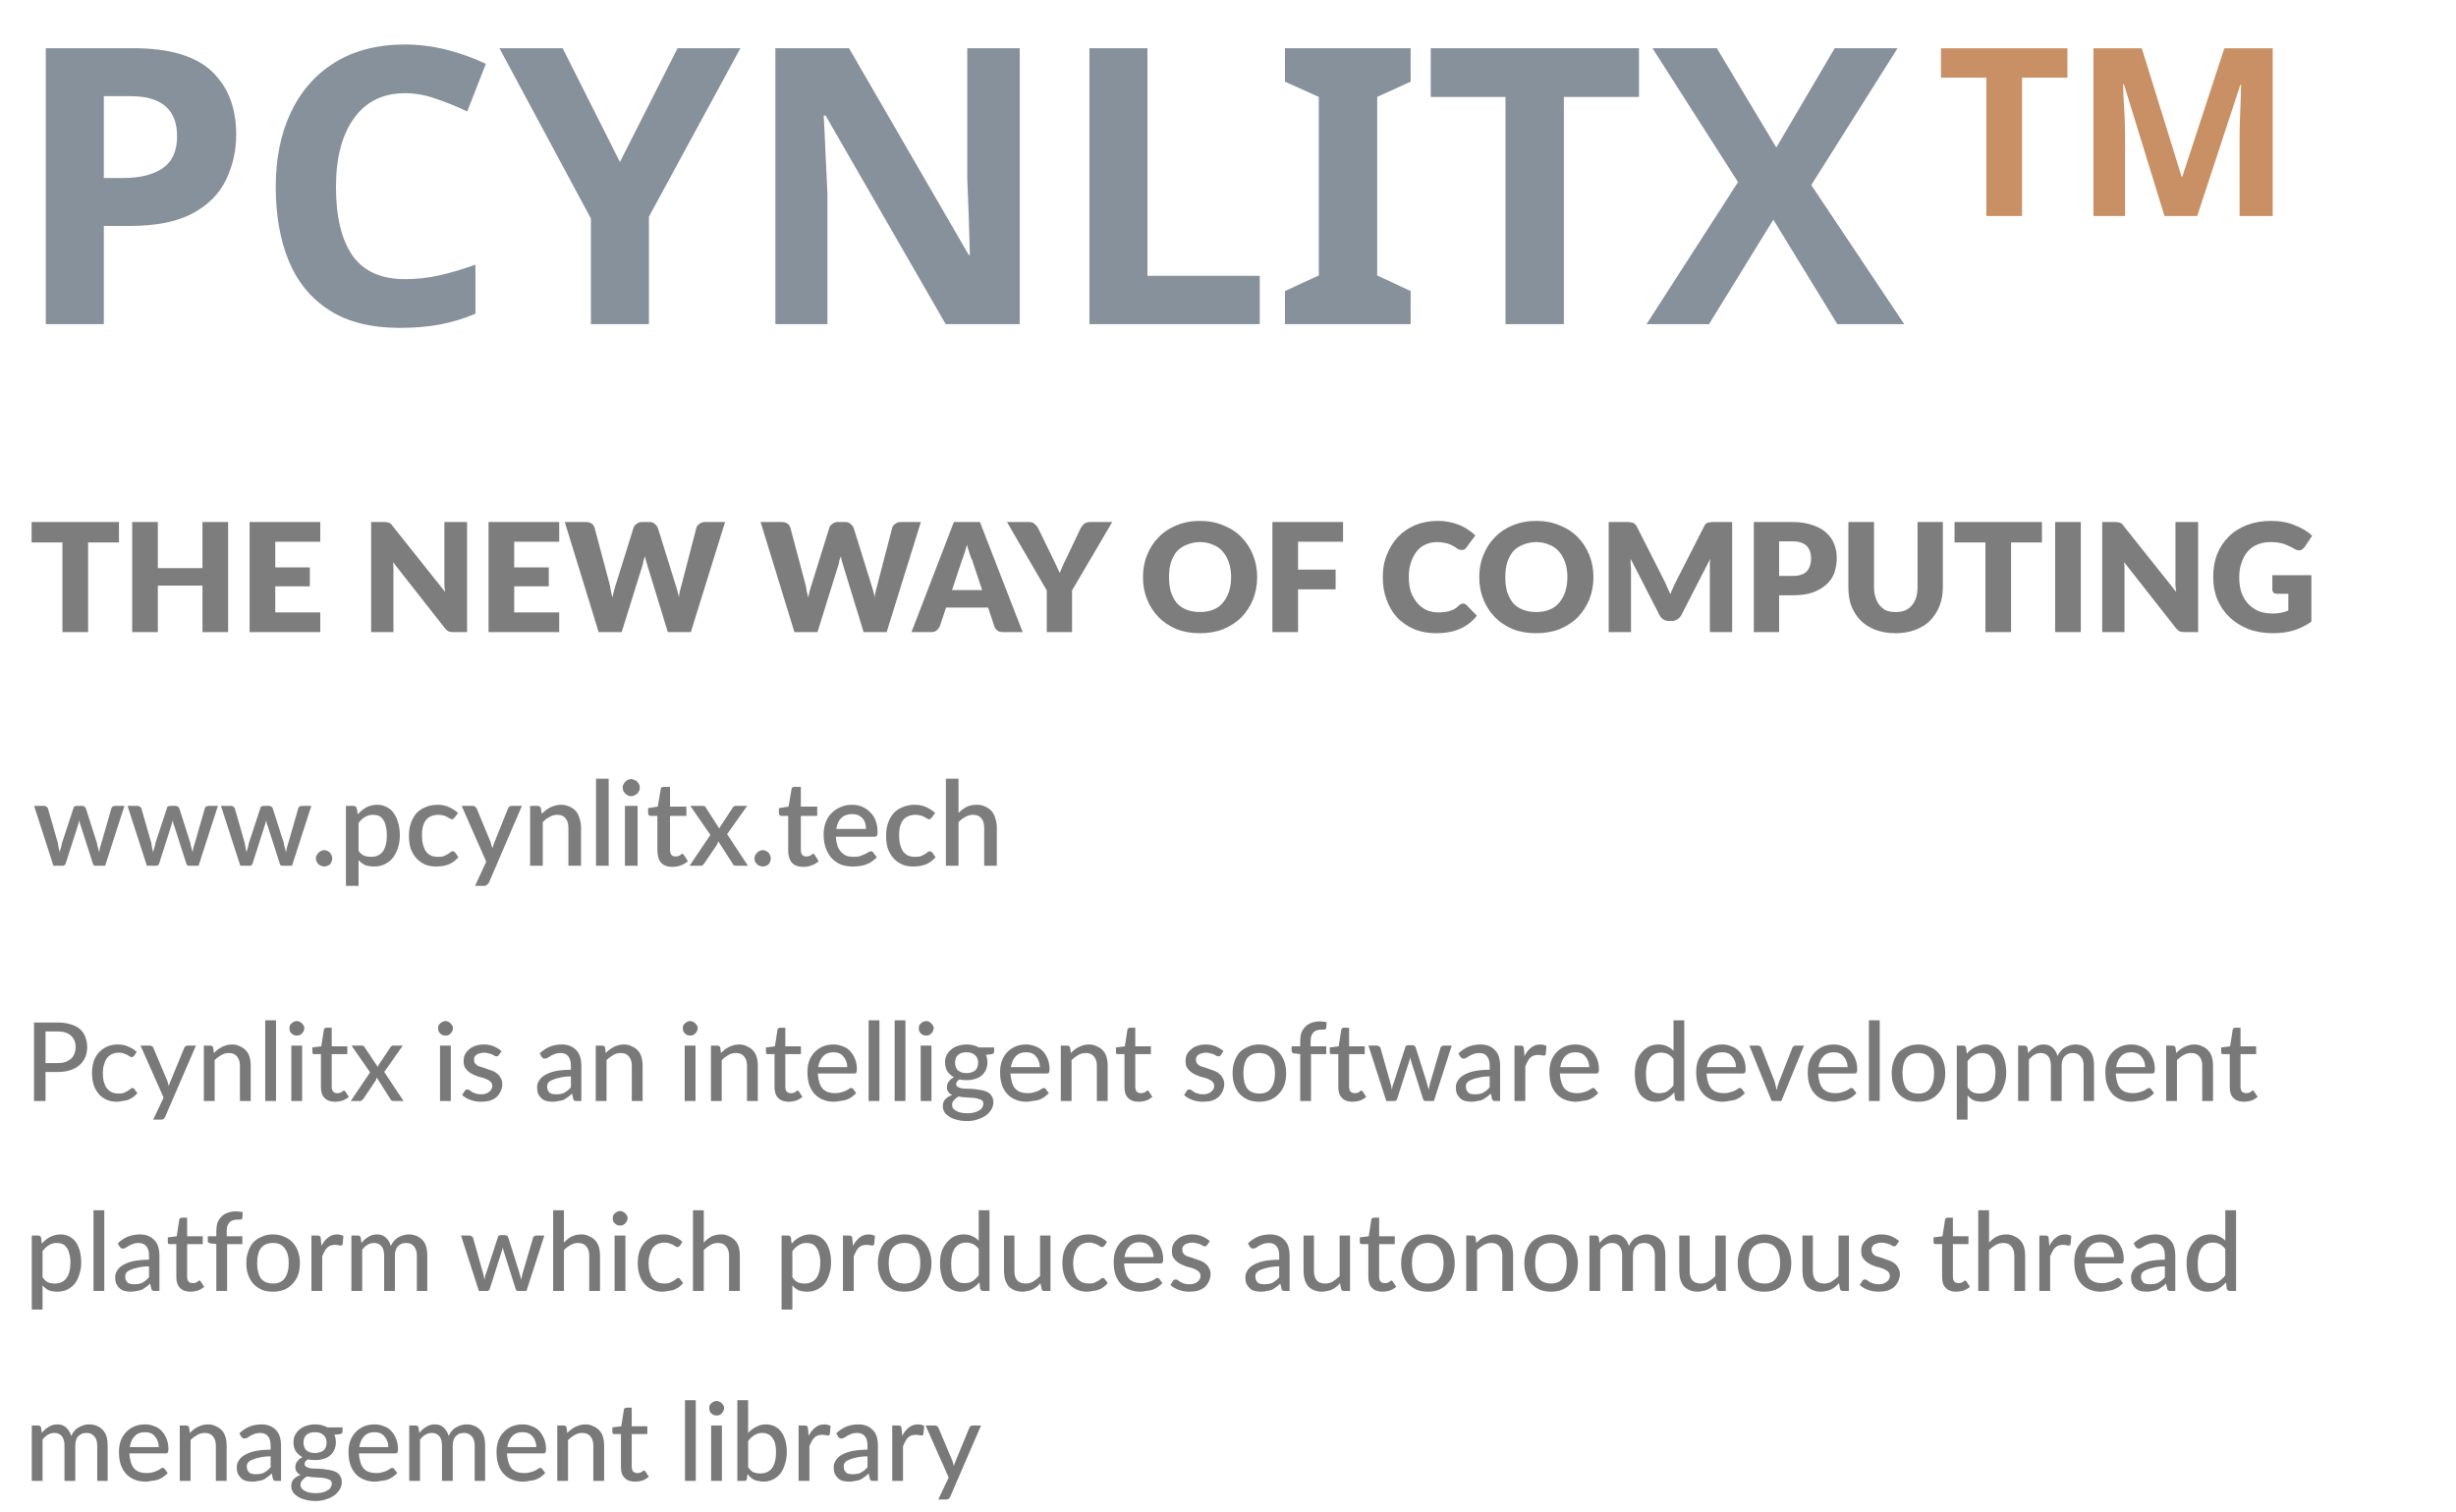
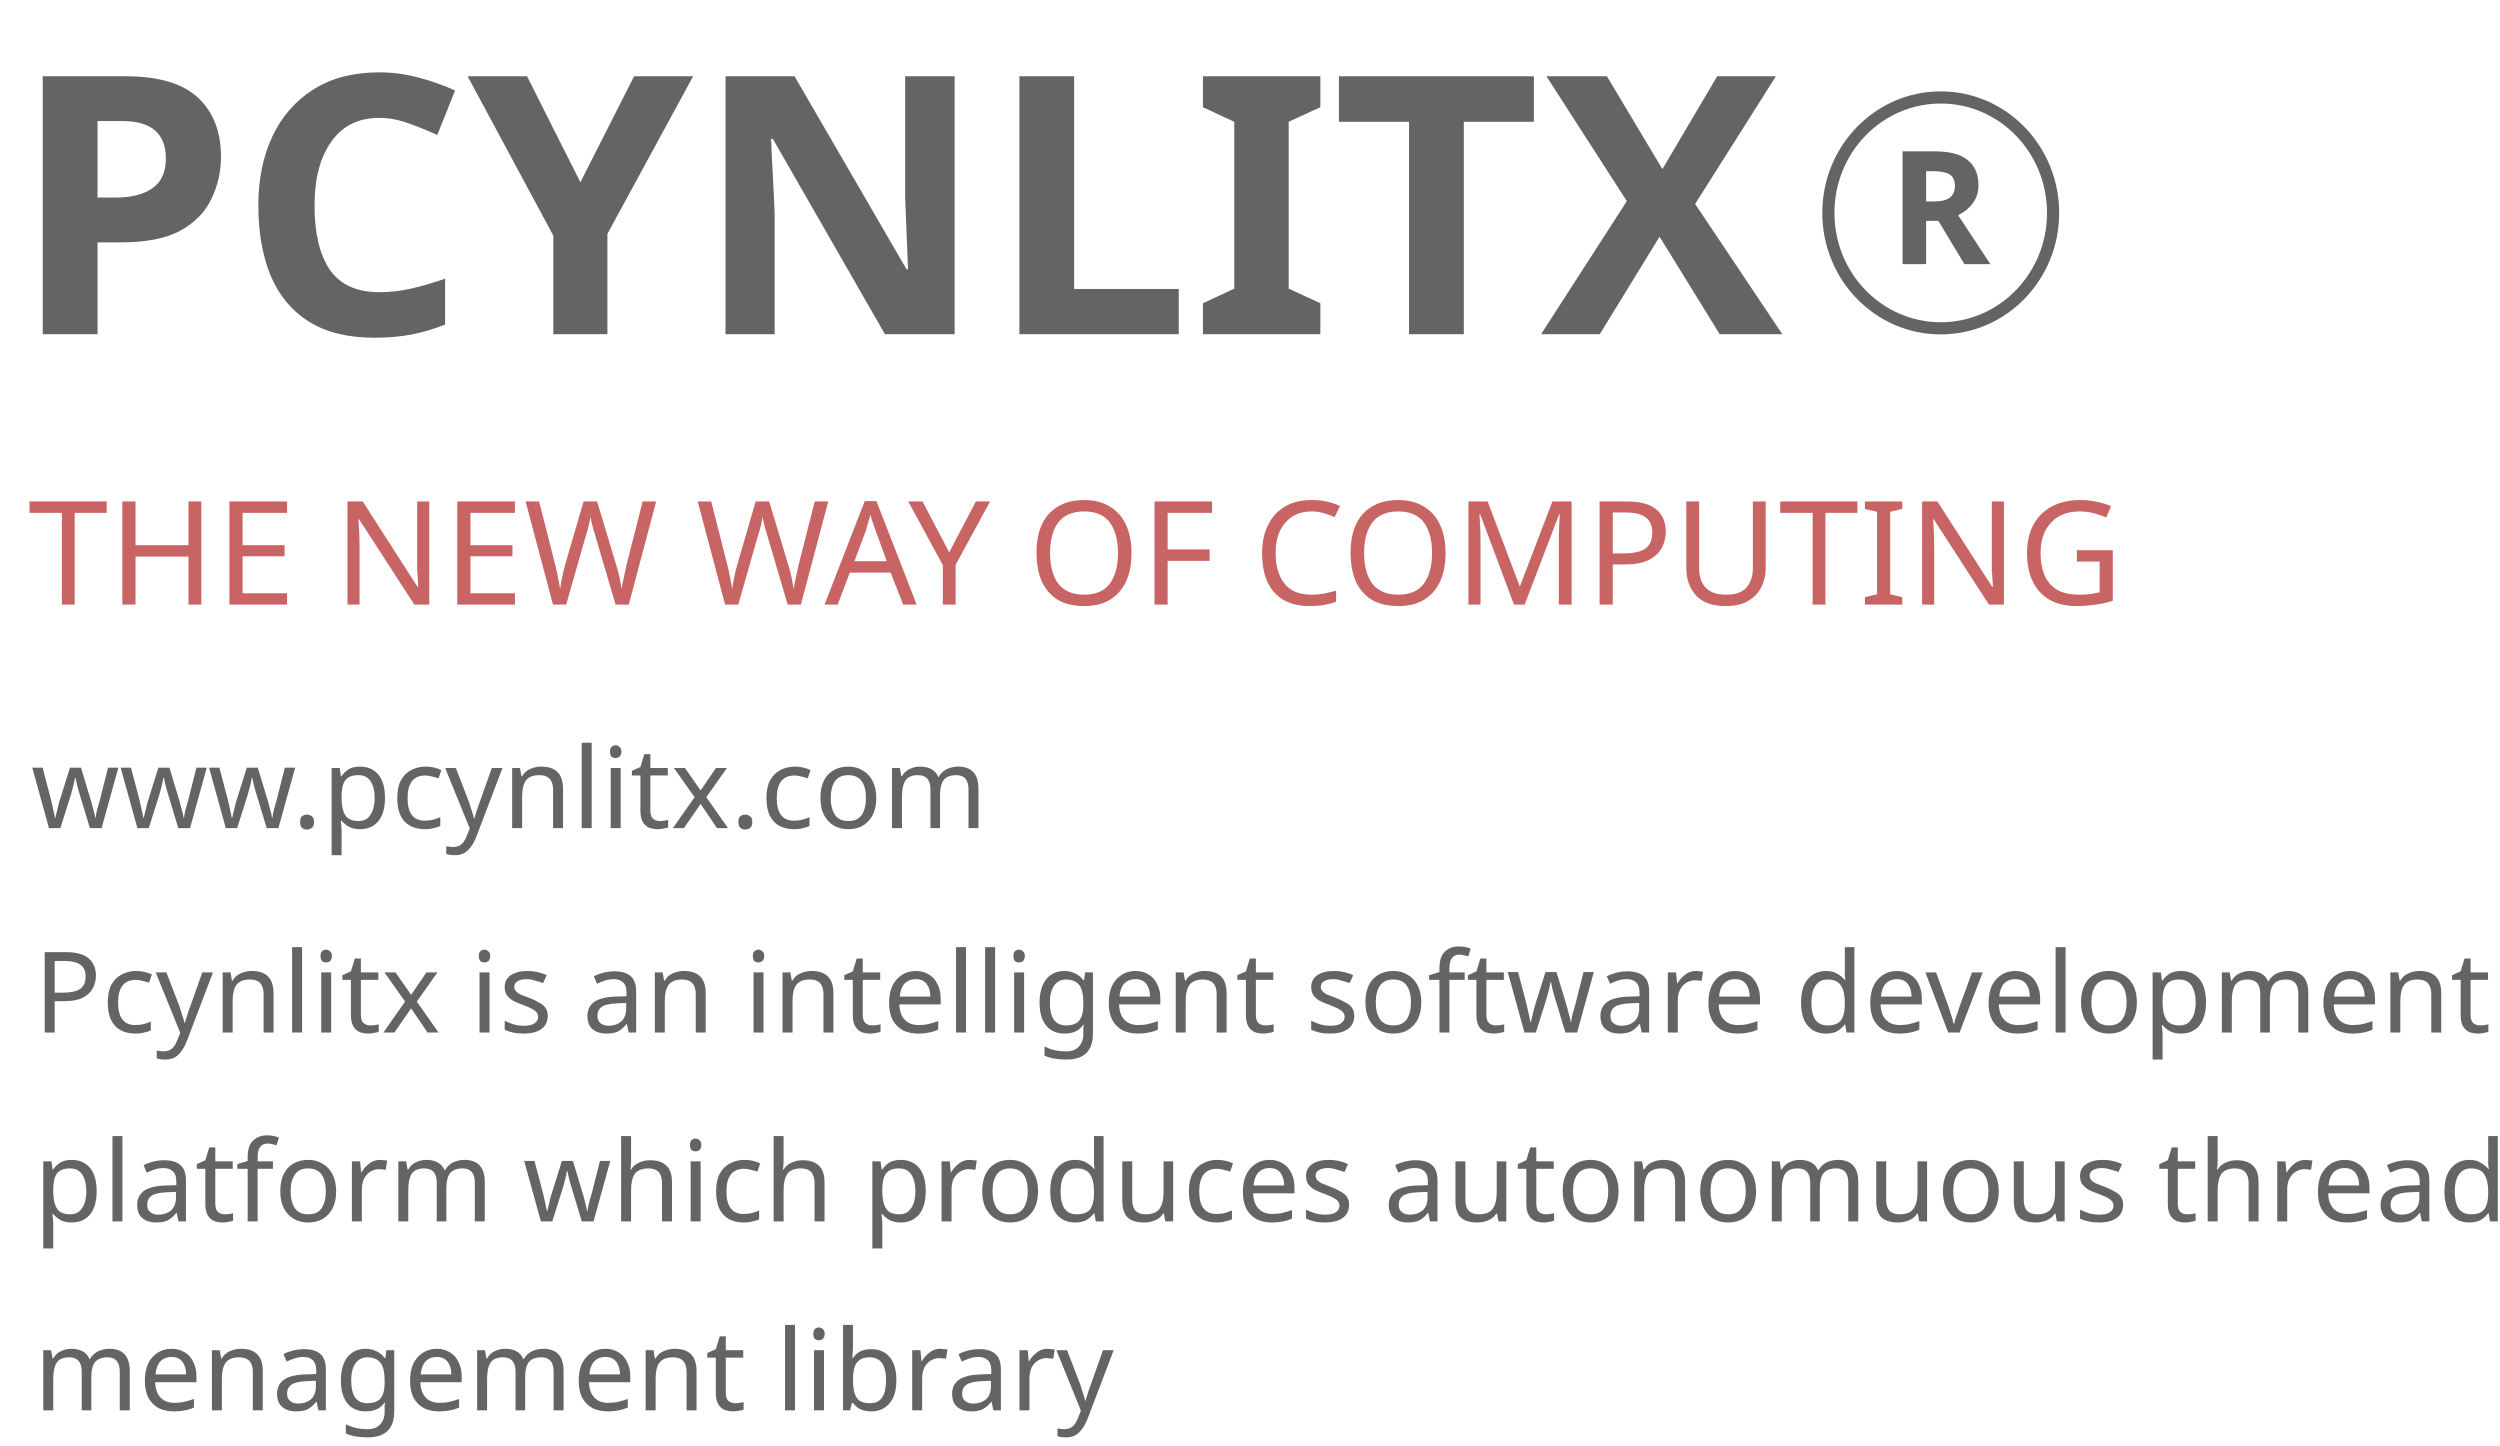
- <svg xmlns="http://www.w3.org/2000/svg" width="103.188mm" height="63.5mm" viewBox="0 0 103.188 63.5" version="1.1" id="svg8">
+ <svg xmlns="http://www.w3.org/2000/svg" width="109.802mm" height="63.5mm" viewBox="0 0 109.802 63.5" version="1.1" id="svg8">
  <defs id="defs2" />
  <g id="layer1" transform="translate(-6.614586,-234.8229)">
    <rect id="rect12" width="150.812" height="95.25" x="-18.521" y="217.625" style="fill:none;fill-opacity:1;stroke-width:0.203" />
-     <text xml:space="preserve" style="font-style:normal;font-weight:normal;font-size:10.583px;line-height:1.25;font-family:sans-serif;letter-spacing:0px;word-spacing:0px;fill:#808b96;fill-opacity:1;stroke:none;stroke-width:0.265" x="7.071" y="248.442" id="text824">
-       <tspan id="tspan822" x="7.071" y="248.442" style="font-style:normal;font-variant:normal;font-weight:900;font-stretch:normal;font-size:16.228px;font-family:Raleway;-inkscape-font-specification:'Raleway Heavy';opacity:0.85;fill:#87919b;fill-opacity:1;stroke-width:0.265">PCYNLITX </tspan>
-     </text>
-     <text xml:space="preserve" style="font-style:normal;font-weight:normal;font-size:10.583px;line-height:1.25;font-family:sans-serif;letter-spacing:0px;word-spacing:0px;fill:#c86464;fill-opacity:1;stroke:none;stroke-width:0.265" x="87.961" y="243.9" id="text821">
-       <tspan id="tspan819" x="87.961" y="243.9" style="font-style:normal;font-variant:normal;font-weight:800;font-stretch:normal;font-size:9.878px;font-family:Raleway;-inkscape-font-specification:'Raleway Ultra-Bold';fill:#c89064;fill-opacity:1;stroke-width:0.265">TM</tspan>
+     <text xml:space="preserve" style="font-style:normal;font-weight:normal;font-size:10.583px;line-height:1.25;font-family:sans-serif;letter-spacing:0px;word-spacing:0px;fill:#808b96;fill-opacity:1;stroke:none;stroke-width:0.265" x="7.071" y="249.5" id="text824">
+       <tspan id="tspan822" x="7.071" y="249.5" style="font-style:normal;font-variant:normal;font-weight:bold;font-stretch:normal;font-size:15.875px;font-family:'Noto Sans';-inkscape-font-specification:'Noto Sans Bold';opacity:0.85;fill:#646464;fill-opacity:1;stroke-width:0.265">PCYNLITX</tspan>
    </text>
    <text xml:space="preserve" style="font-style:normal;font-weight:normal;font-size:10.583px;line-height:1.25;font-family:sans-serif;letter-spacing:0px;word-spacing:0px;fill:#969696;fill-opacity:1;stroke:none;stroke-width:0.265" x="7.847" y="261.379" id="text825">
-       <tspan id="tspan823" x="7.847" y="261.379" style="font-style:normal;font-variant:normal;font-weight:900;font-stretch:normal;font-size:6.35px;font-family:Lato;-inkscape-font-specification:'Lato Heavy';fill:#7d7d7d;fill-opacity:1;stroke-width:0.265">THE NEW WAY OF COMPUTING</tspan>
+       <tspan id="tspan823" x="7.847" y="261.379" style="font-style:normal;font-variant:normal;font-weight:normal;font-stretch:normal;font-size:6.35px;font-family:Bahnschrift;-inkscape-font-specification:Bahnschrift;fill:#c86464;fill-opacity:1;stroke-width:0.265">THE NEW WAY OF COMPUTING</tspan>
    </text>
    <text xml:space="preserve" style="font-style:normal;font-weight:normal;font-size:10.583px;line-height:7px;font-family:sans-serif;letter-spacing:0px;word-spacing:0px;fill:#c06c84;fill-opacity:1;stroke:none;stroke-width:0.265" x="7.983" y="271.195" id="text825-3">
-       <tspan x="7.983" y="271.195" style="font-style:normal;font-variant:normal;font-weight:600;font-stretch:normal;font-size:4.939px;line-height:7px;font-family:Lato;-inkscape-font-specification:'Lato Semi-Bold';fill:#7d7d7d;fill-opacity:1;stroke-width:0.265" id="tspan4538">www.pcynlitx.tech</tspan>
+       <tspan x="7.983" y="271.195" style="font-style:normal;font-variant:normal;font-weight:normal;font-stretch:normal;font-size:4.939px;line-height:7px;font-family:Bahnschrift;-inkscape-font-specification:Bahnschrift;fill:#646464;fill-opacity:1;stroke-width:0.265" id="tspan4538">www.pcynlitx.com</tspan>
    </text>
    <rect style="fill:none;fill-opacity:1;stroke-width:0.265" id="rect849" width="103.188" height="58.208" x="5.292" y="234.029" />
-     <text xml:space="preserve" style="font-style:normal;font-weight:normal;font-size:10.583px;line-height:0.55;font-family:sans-serif;letter-spacing:0px;word-spacing:0px;fill:#000000;fill-opacity:1;stroke:none;stroke-width:0.265" x="7.635" y="269.597" id="text4549">
-       <tspan id="tspan4547" x="7.635" y="275.256" style="line-height:0.55;stroke-width:0.265" />
-       <tspan x="7.635" y="281.077" style="font-style:normal;font-variant:normal;font-weight:500;font-stretch:normal;font-size:4.586px;line-height:1.55;font-family:Lato;-inkscape-font-specification:'Lato Medium';fill:#000000;fill-opacity:0.524;stroke-width:0.265" id="tspan4553">Pcynlitx is an intelligent software development </tspan>
-       <tspan x="7.635" y="289.058" style="font-style:normal;font-variant:normal;font-weight:500;font-stretch:normal;font-size:4.586px;line-height:1.55;font-family:Lato;-inkscape-font-specification:'Lato Medium';fill:#000000;fill-opacity:0.524;stroke-width:0.265" id="tspan4557">platform which produces autonomuous thread </tspan>
-       <tspan x="7.635" y="297.039" style="font-style:normal;font-variant:normal;font-weight:500;font-stretch:normal;font-size:4.586px;line-height:1.55;font-family:Lato;-inkscape-font-specification:'Lato Medium';fill:#000000;fill-opacity:0.524;stroke-width:0.265" id="tspan4563">menagement library </tspan>
+     <ellipse style="fill:none;fill-opacity:1;fill-rule:evenodd;stroke:#646464;stroke-width:0.534;stroke-miterlimit:4;stroke-dasharray:none;stroke-dashoffset:0;stroke-opacity:1" id="path8466" cx="91.853" cy="244.173" rx="4.935" ry="5.07" />
+     <text xml:space="preserve" style="font-style:normal;font-variant:normal;font-weight:normal;font-stretch:normal;font-size:3.423px;line-height:1.25;font-family:sans-serif;-inkscape-font-specification:'sans-serif, Normal';font-variant-ligatures:normal;font-variant-caps:normal;font-variant-numeric:normal;font-feature-settings:normal;text-align:justify;letter-spacing:0px;word-spacing:0px;writing-mode:lr-tb;text-anchor:start;fill:#000000;fill-opacity:1;stroke:none;stroke-width:0.321" x="90.713" y="243.328" id="text8470" transform="scale(0.9874381,1.012722)">
+       <tspan id="tspan8468" x="90.713" y="243.328" style="font-style:normal;font-variant:normal;font-weight:bold;font-stretch:normal;font-size:6.845px;font-family:'Segoe UI';-inkscape-font-specification:'Segoe UI Bold';fill:#646464;fill-opacity:1;stroke-width:0.321">R</tspan>
+     </text>
+     <text xml:space="preserve" style="font-style:normal;font-weight:normal;font-size:10.583px;line-height:7px;font-family:sans-serif;letter-spacing:0px;word-spacing:0px;fill:#c06c84;fill-opacity:1;stroke:none;stroke-width:0.265" x="8.095" y="280.172" id="text825-3-0">
+       <tspan x="8.095" y="280.172" style="font-style:normal;font-variant:normal;font-weight:normal;font-stretch:normal;font-size:4.939px;line-height:7px;font-family:Bahnschrift;-inkscape-font-specification:Bahnschrift;fill:#646464;fill-opacity:1;stroke-width:0.265" id="tspan8504">Pcynlitx is an intelligent software development </tspan>
+       <tspan x="8.095" y="288.469" style="font-style:normal;font-variant:normal;font-weight:normal;font-stretch:normal;font-size:4.939px;line-height:7px;font-family:Bahnschrift;-inkscape-font-specification:Bahnschrift;fill:#646464;fill-opacity:1;stroke-width:0.265" id="tspan8506">platform which produces autonomuous thread </tspan>
+       <tspan x="8.095" y="296.766" style="font-style:normal;font-variant:normal;font-weight:normal;font-stretch:normal;font-size:4.939px;line-height:7px;font-family:Bahnschrift;-inkscape-font-specification:Bahnschrift;fill:#646464;fill-opacity:1;stroke-width:0.265" id="tspan8508">menagement library </tspan>
    </text>
  </g>
</svg>
